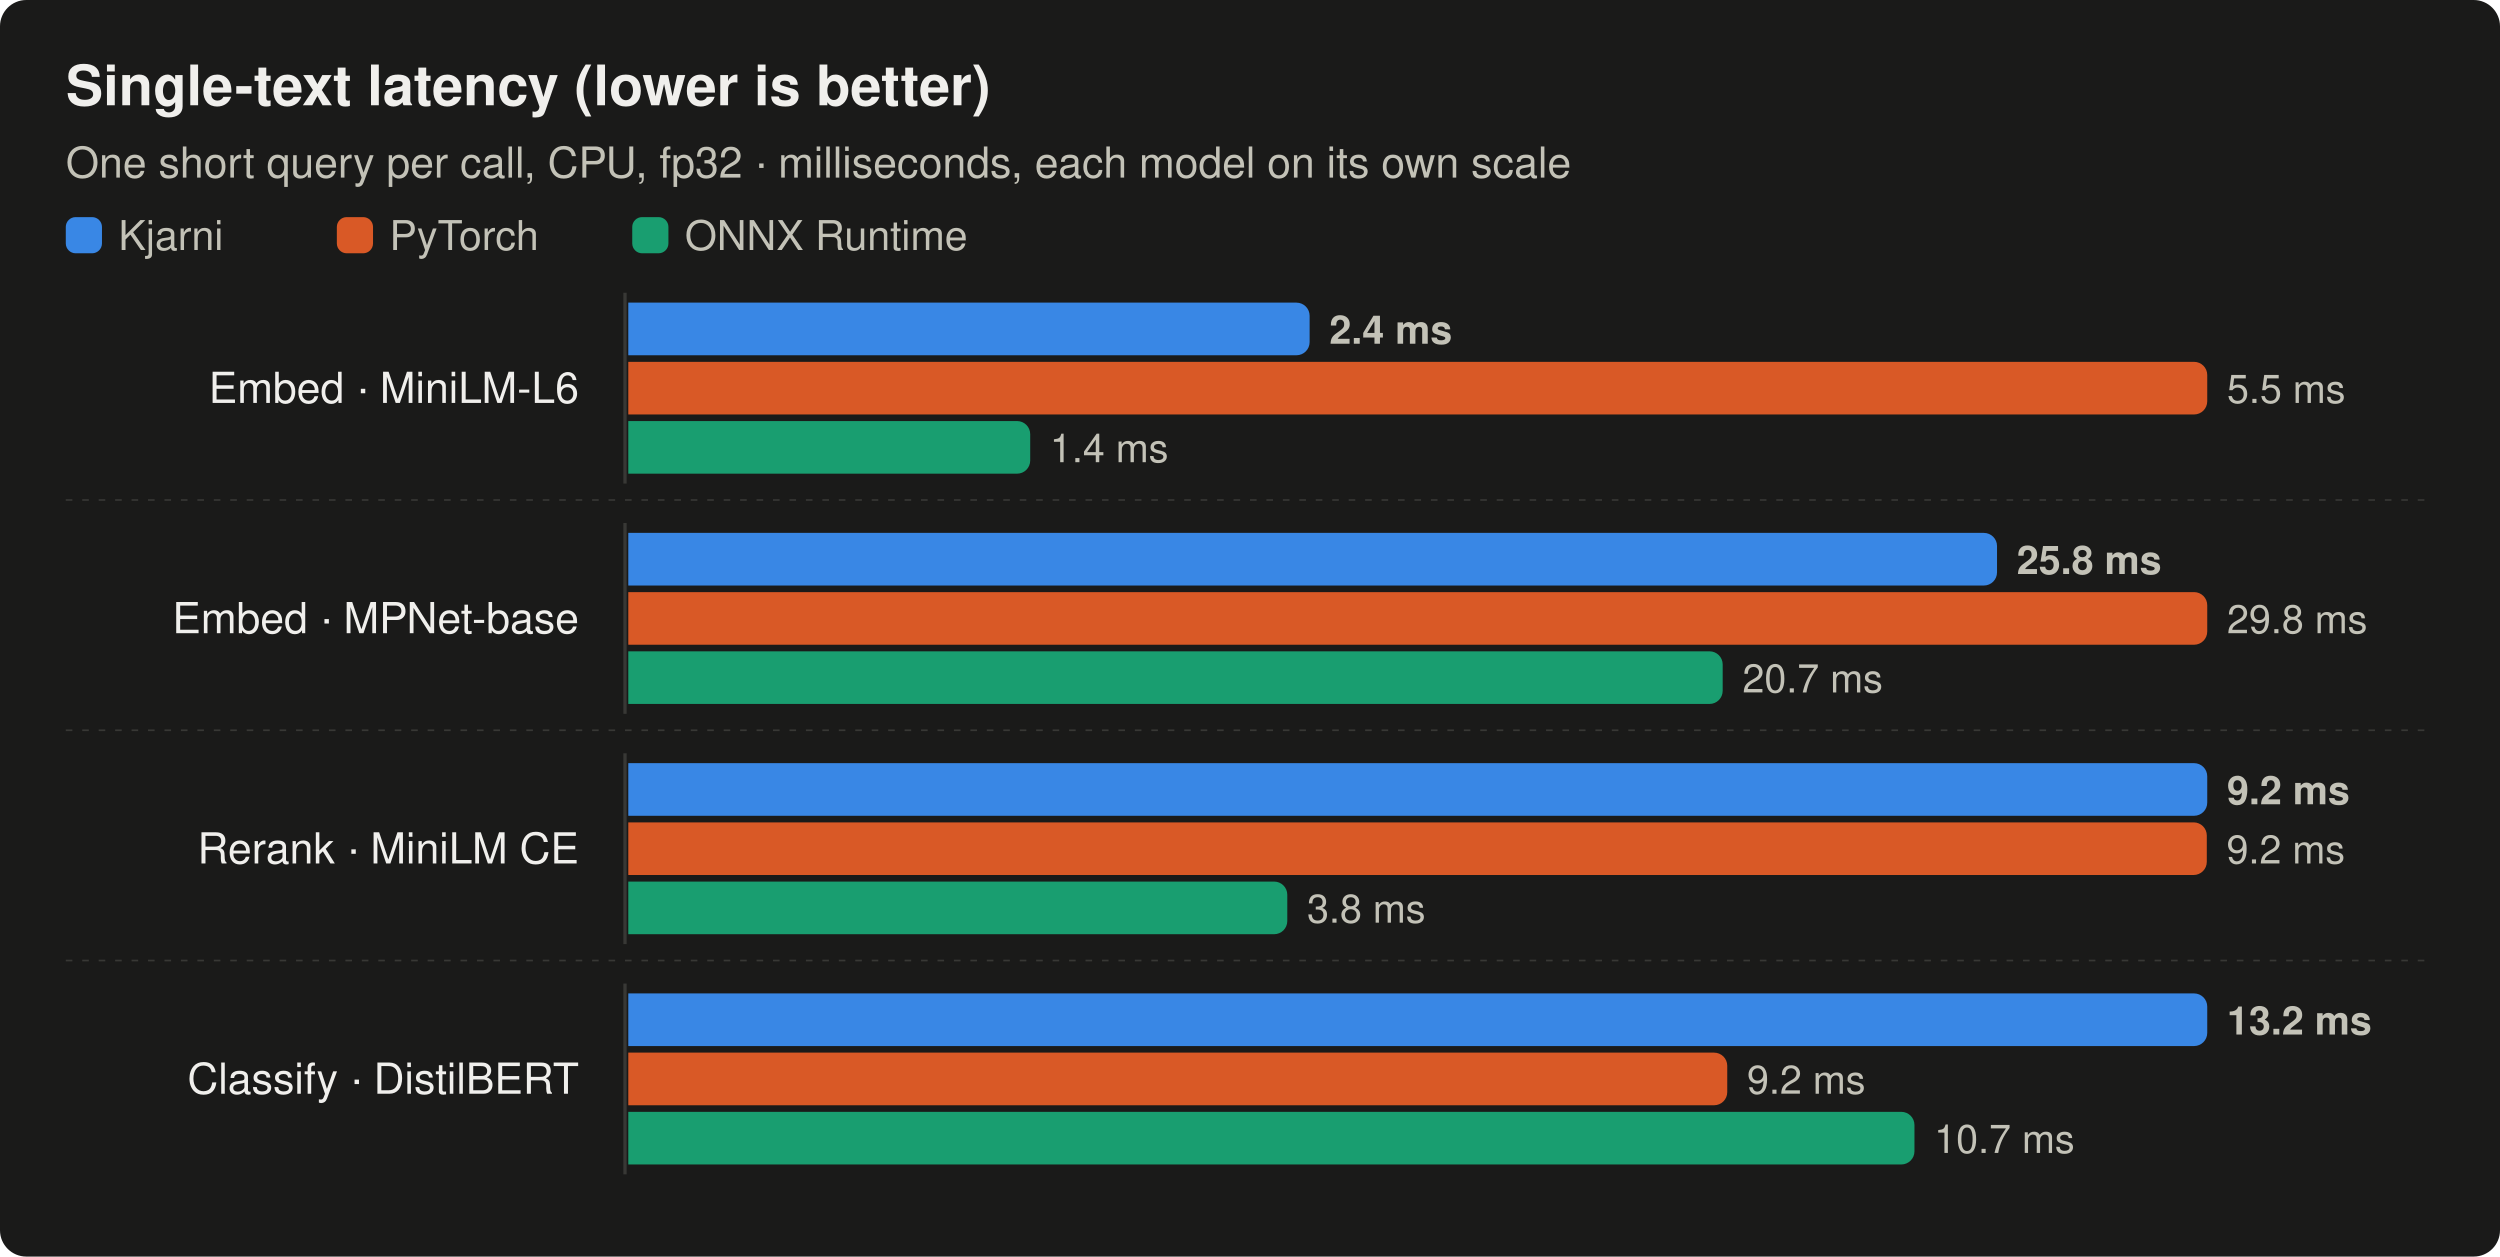
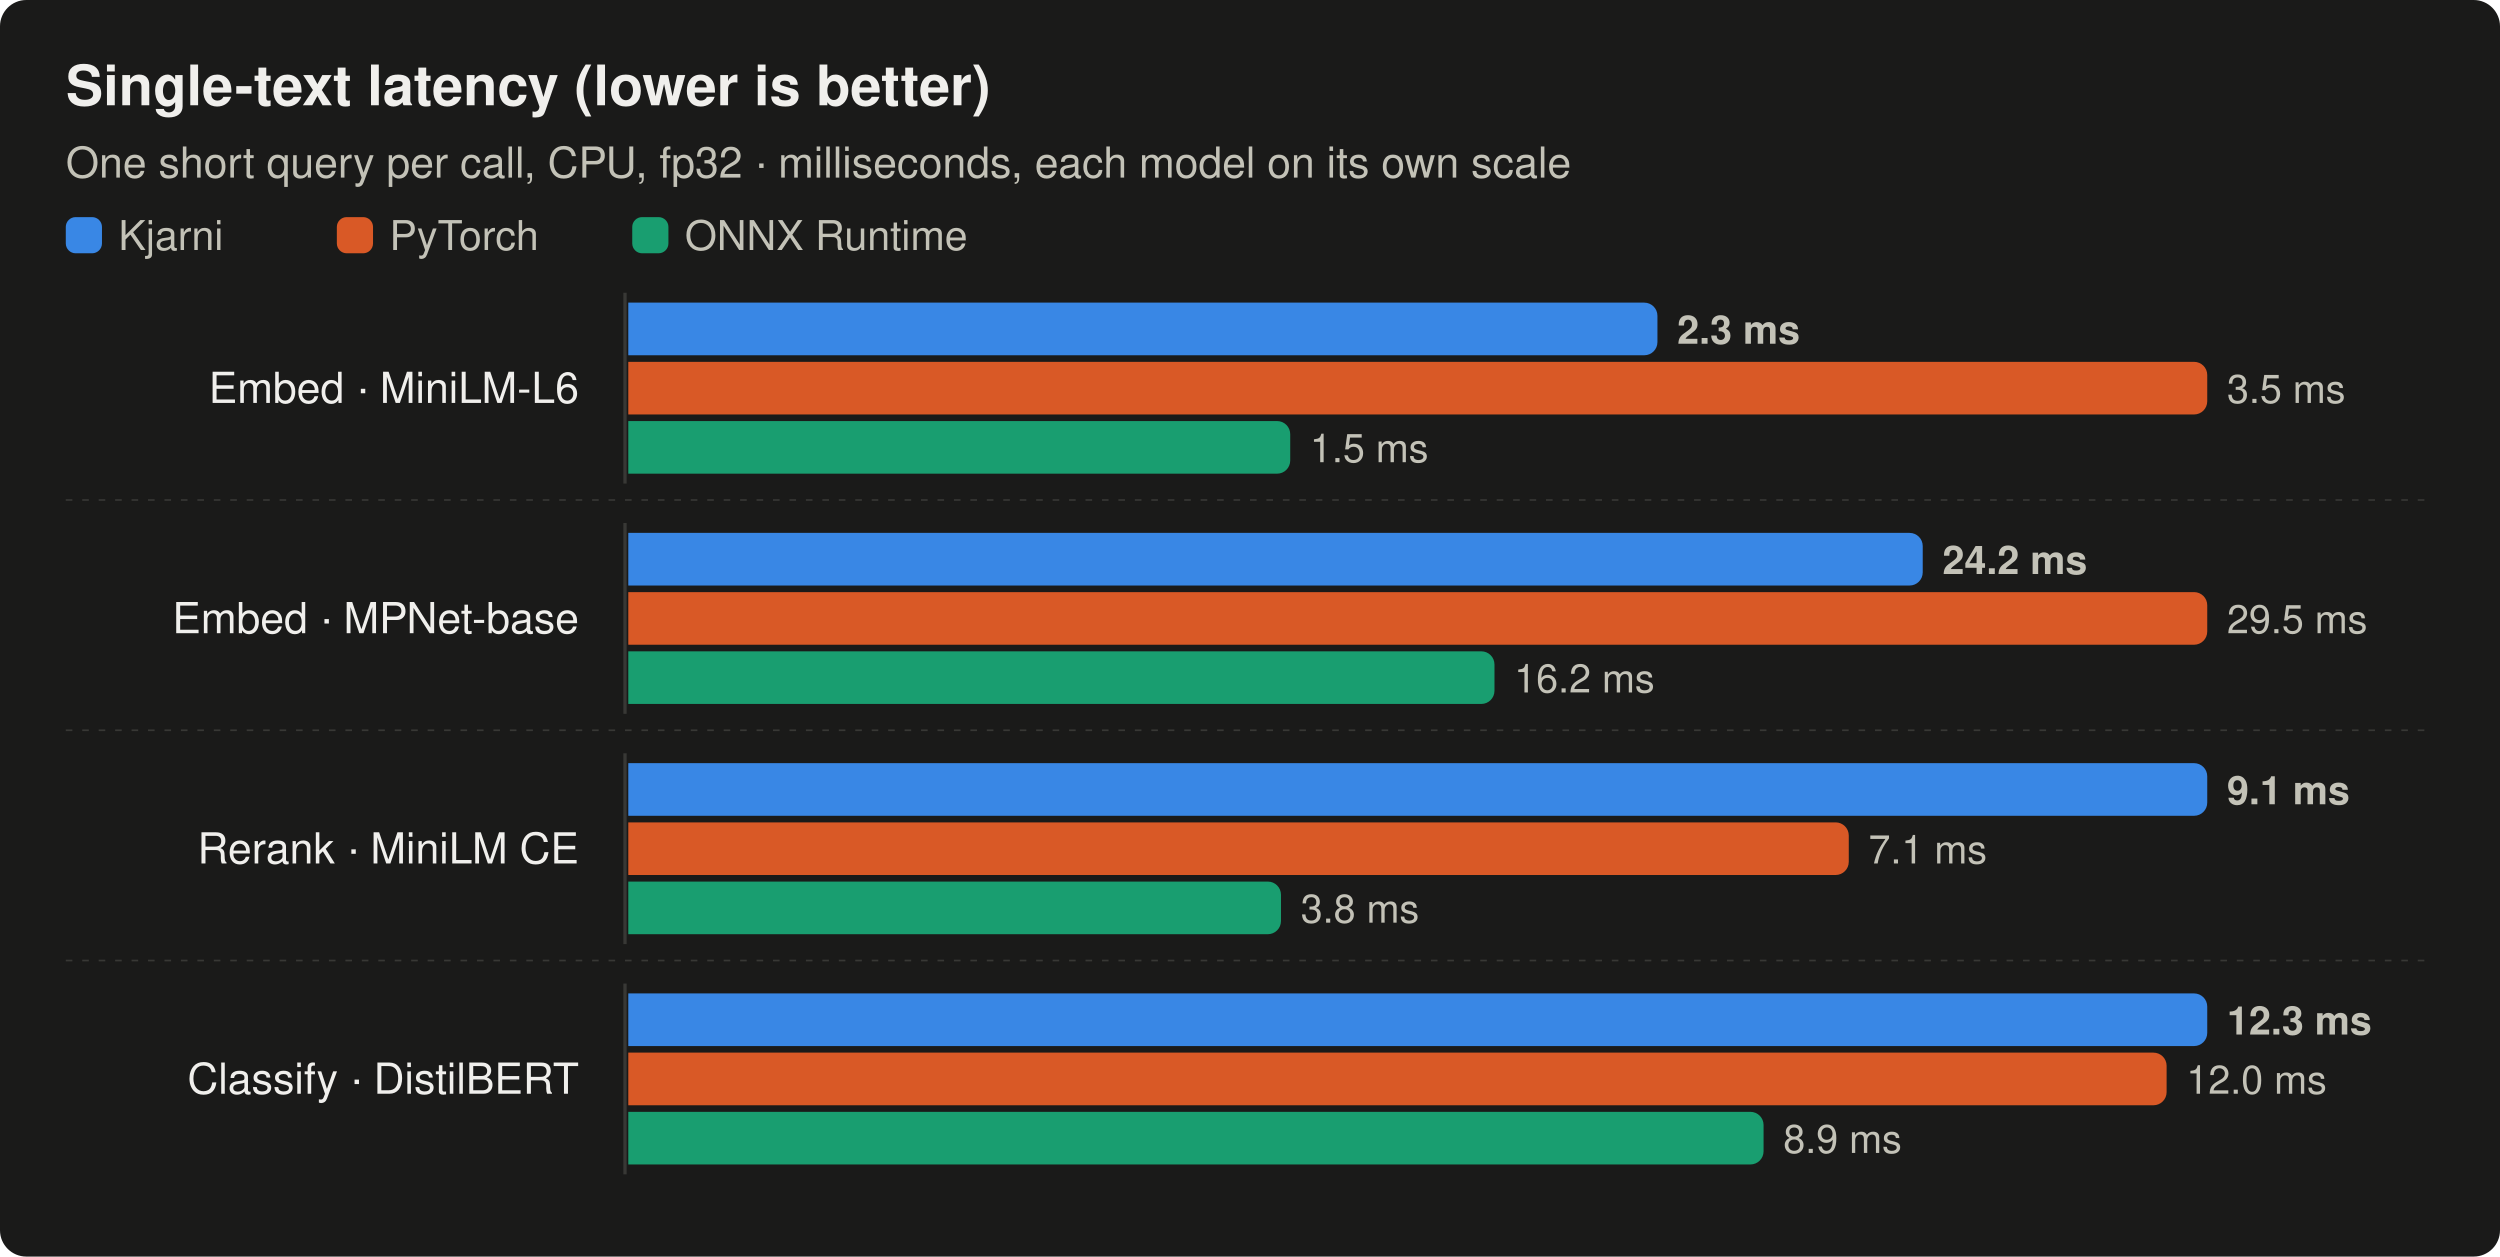
<svg xmlns="http://www.w3.org/2000/svg" width="760" height="382" viewBox="0 0 760 382" font-family="-apple-system, BlinkMacSystemFont, 'Segoe UI', Helvetica, Arial, sans-serif" role="img" aria-label="Single-text latency (lower is better)">
  <rect width="760" height="382" rx="8" fill="#1a1a19" />
  <text x="20" y="32" font-size="17" font-weight="600" fill="#f0efec">Single-text latency (lower is better)</text>
  <text x="20" y="54" font-size="13" fill="#c3c2b7">One short query per call, CPU, fp32 · milliseconds, each model on its own scale</text>
  <rect x="20" y="66" width="11" height="11" rx="3" fill="#3987e5" />
  <text x="36" y="76" font-size="12.5" fill="#c3c2b7">Kjarni</text>
  <rect x="102.4" y="66" width="11" height="11" rx="3" fill="#d95926" />
  <text x="118.4" y="76" font-size="12.5" fill="#c3c2b7">PyTorch</text>
  <rect x="192.2" y="66" width="11" height="11" rx="3" fill="#199e70" />
  <text x="208.2" y="76" font-size="12.5" fill="#c3c2b7">ONNX Runtime</text>
  <text x="176" y="122.5" text-anchor="end" font-size="13" fill="#f0efec">Embed · MiniLM-L6</text>
  <line x1="190" y1="89" x2="190" y2="147" stroke="#383835" stroke-width="1" />
-   <path d="M191,92 h203.126 a4,4 0 0 1 4,4 v8 a4,4 0 0 1 -4,4 h-203.126 z" fill="#3987e5" />
-   <text x="404.126" y="104.5" font-size="12" fill="#c3c2b7" font-weight="600">2.4 ms</text>
+   <path d="M191,92 h308.861 a4,4 0 0 1 4,4 v8 a4,4 0 0 1 -4,4 h-308.861 z" fill="#3987e5" />
+   <text x="509.861" y="104.5" font-size="12" fill="#c3c2b7" font-weight="600">2.3 ms</text>
  <path d="M191,110 h476.0 a4,4 0 0 1 4,4 v8 a4,4 0 0 1 -4,4 h-476.0 z" fill="#d95926" />
-   <text x="677.0" y="122.5" font-size="12" fill="#c3c2b7">5.5 ms</text>
-   <path d="M191,128 h118.184 a4,4 0 0 1 4,4 v8 a4,4 0 0 1 -4,4 h-118.184 z" fill="#199e70" />
-   <text x="319.184" y="140.5" font-size="12" fill="#c3c2b7">1.4 ms</text>
+   <text x="677.0" y="122.5" font-size="12" fill="#c3c2b7">3.5 ms</text>
+   <path d="M191,128 h197.229 a4,4 0 0 1 4,4 v8 a4,4 0 0 1 -4,4 h-197.229 z" fill="#199e70" />
+   <text x="398.229" y="140.5" font-size="12" fill="#c3c2b7">1.5 ms</text>
  <line x1="20" y1="152.0" x2="740" y2="152.0" stroke="#383835" stroke-width="0.5" stroke-dasharray="2 3" />
  <text x="176" y="192.5" text-anchor="end" font-size="13" fill="#f0efec">Embed · MPNet-base</text>
  <line x1="190" y1="159" x2="190" y2="217" stroke="#383835" stroke-width="1" />
-   <path d="M191,162 h412.096 a4,4 0 0 1 4,4 v8 a4,4 0 0 1 -4,4 h-412.096 z" fill="#3987e5" />
-   <text x="613.096" y="174.5" font-size="12" fill="#c3c2b7" font-weight="600">25.8 ms</text>
+   <path d="M191,162 h389.51 a4,4 0 0 1 4,4 v8 a4,4 0 0 1 -4,4 h-389.51 z" fill="#3987e5" />
+   <text x="590.51" y="174.5" font-size="12" fill="#c3c2b7" font-weight="600">24.2 ms</text>
  <path d="M191,180 h476.0 a4,4 0 0 1 4,4 v8 a4,4 0 0 1 -4,4 h-476.0 z" fill="#d95926" />
-   <text x="677.0" y="192.5" font-size="12" fill="#c3c2b7">29.8 ms</text>
-   <path d="M191,198 h328.697 a4,4 0 0 1 4,4 v8 a4,4 0 0 1 -4,4 h-328.697 z" fill="#199e70" />
-   <text x="529.697" y="210.5" font-size="12" fill="#c3c2b7">20.7 ms</text>
+   <text x="677.0" y="192.5" font-size="12" fill="#c3c2b7">29.5 ms</text>
+   <path d="M191,198 h259.321 a4,4 0 0 1 4,4 v8 a4,4 0 0 1 -4,4 h-259.321 z" fill="#199e70" />
+   <text x="460.321" y="210.5" font-size="12" fill="#c3c2b7">16.2 ms</text>
  <line x1="20" y1="222.0" x2="740" y2="222.0" stroke="#383835" stroke-width="0.5" stroke-dasharray="2 3" />
  <text x="176" y="262.5" text-anchor="end" font-size="13" fill="#f0efec">Rerank · MiniLM CE</text>
  <line x1="190" y1="229" x2="190" y2="287" stroke="#383835" stroke-width="1" />
  <path d="M191,232 h476.0 a4,4 0 0 1 4,4 v8 a4,4 0 0 1 -4,4 h-476.0 z" fill="#3987e5" />
-   <text x="677.0" y="244.5" font-size="12" fill="#c3c2b7" font-weight="600">9.2 ms</text>
-   <path d="M191,250 h475.867 a4,4 0 0 1 4,4 v8 a4,4 0 0 1 -4,4 h-475.867 z" fill="#d95926" />
-   <text x="676.867" y="262.5" font-size="12" fill="#c3c2b7">9.2 ms</text>
-   <path d="M191,268 h196.336 a4,4 0 0 1 4,4 v8 a4,4 0 0 1 -4,4 h-196.336 z" fill="#199e70" />
-   <text x="397.336" y="280.5" font-size="12" fill="#c3c2b7">3.8 ms</text>
+   <text x="677.0" y="244.5" font-size="12" fill="#c3c2b7" font-weight="600">9.1 ms</text>
+   <path d="M191,250 h367.027 a4,4 0 0 1 4,4 v8 a4,4 0 0 1 -4,4 h-367.027 z" fill="#d95926" />
+   <text x="568.027" y="262.5" font-size="12" fill="#c3c2b7">7.1 ms</text>
+   <path d="M191,268 h194.418 a4,4 0 0 1 4,4 v8 a4,4 0 0 1 -4,4 h-194.418 z" fill="#199e70" />
+   <text x="395.418" y="280.5" font-size="12" fill="#c3c2b7">3.8 ms</text>
  <line x1="20" y1="292.0" x2="740" y2="292.0" stroke="#383835" stroke-width="0.5" stroke-dasharray="2 3" />
  <text x="176" y="332.5" text-anchor="end" font-size="13" fill="#f0efec">Classify · DistilBERT</text>
  <line x1="190" y1="299" x2="190" y2="357" stroke="#383835" stroke-width="1" />
  <path d="M191,302 h476.0 a4,4 0 0 1 4,4 v8 a4,4 0 0 1 -4,4 h-476.0 z" fill="#3987e5" />
-   <text x="677.0" y="314.5" font-size="12" fill="#c3c2b7" font-weight="600">13.2 ms</text>
-   <path d="M191,320 h330.084 a4,4 0 0 1 4,4 v8 a4,4 0 0 1 -4,4 h-330.084 z" fill="#d95926" />
-   <text x="531.084" y="332.5" font-size="12" fill="#c3c2b7">9.2 ms</text>
-   <path d="M191,338 h386.996 a4,4 0 0 1 4,4 v8 a4,4 0 0 1 -4,4 h-386.996 z" fill="#199e70" />
-   <text x="587.996" y="350.5" font-size="12" fill="#c3c2b7">10.7 ms</text>
+   <text x="677.0" y="314.5" font-size="12" fill="#c3c2b7" font-weight="600">12.3 ms</text>
+   <path d="M191,320 h463.651 a4,4 0 0 1 4,4 v8 a4,4 0 0 1 -4,4 h-463.651 z" fill="#d95926" />
+   <text x="664.651" y="332.5" font-size="12" fill="#c3c2b7">12.0 ms</text>
+   <path d="M191,338 h341.125 a4,4 0 0 1 4,4 v8 a4,4 0 0 1 -4,4 h-341.125 z" fill="#199e70" />
+   <text x="542.125" y="350.5" font-size="12" fill="#c3c2b7">8.9 ms</text>
</svg>
